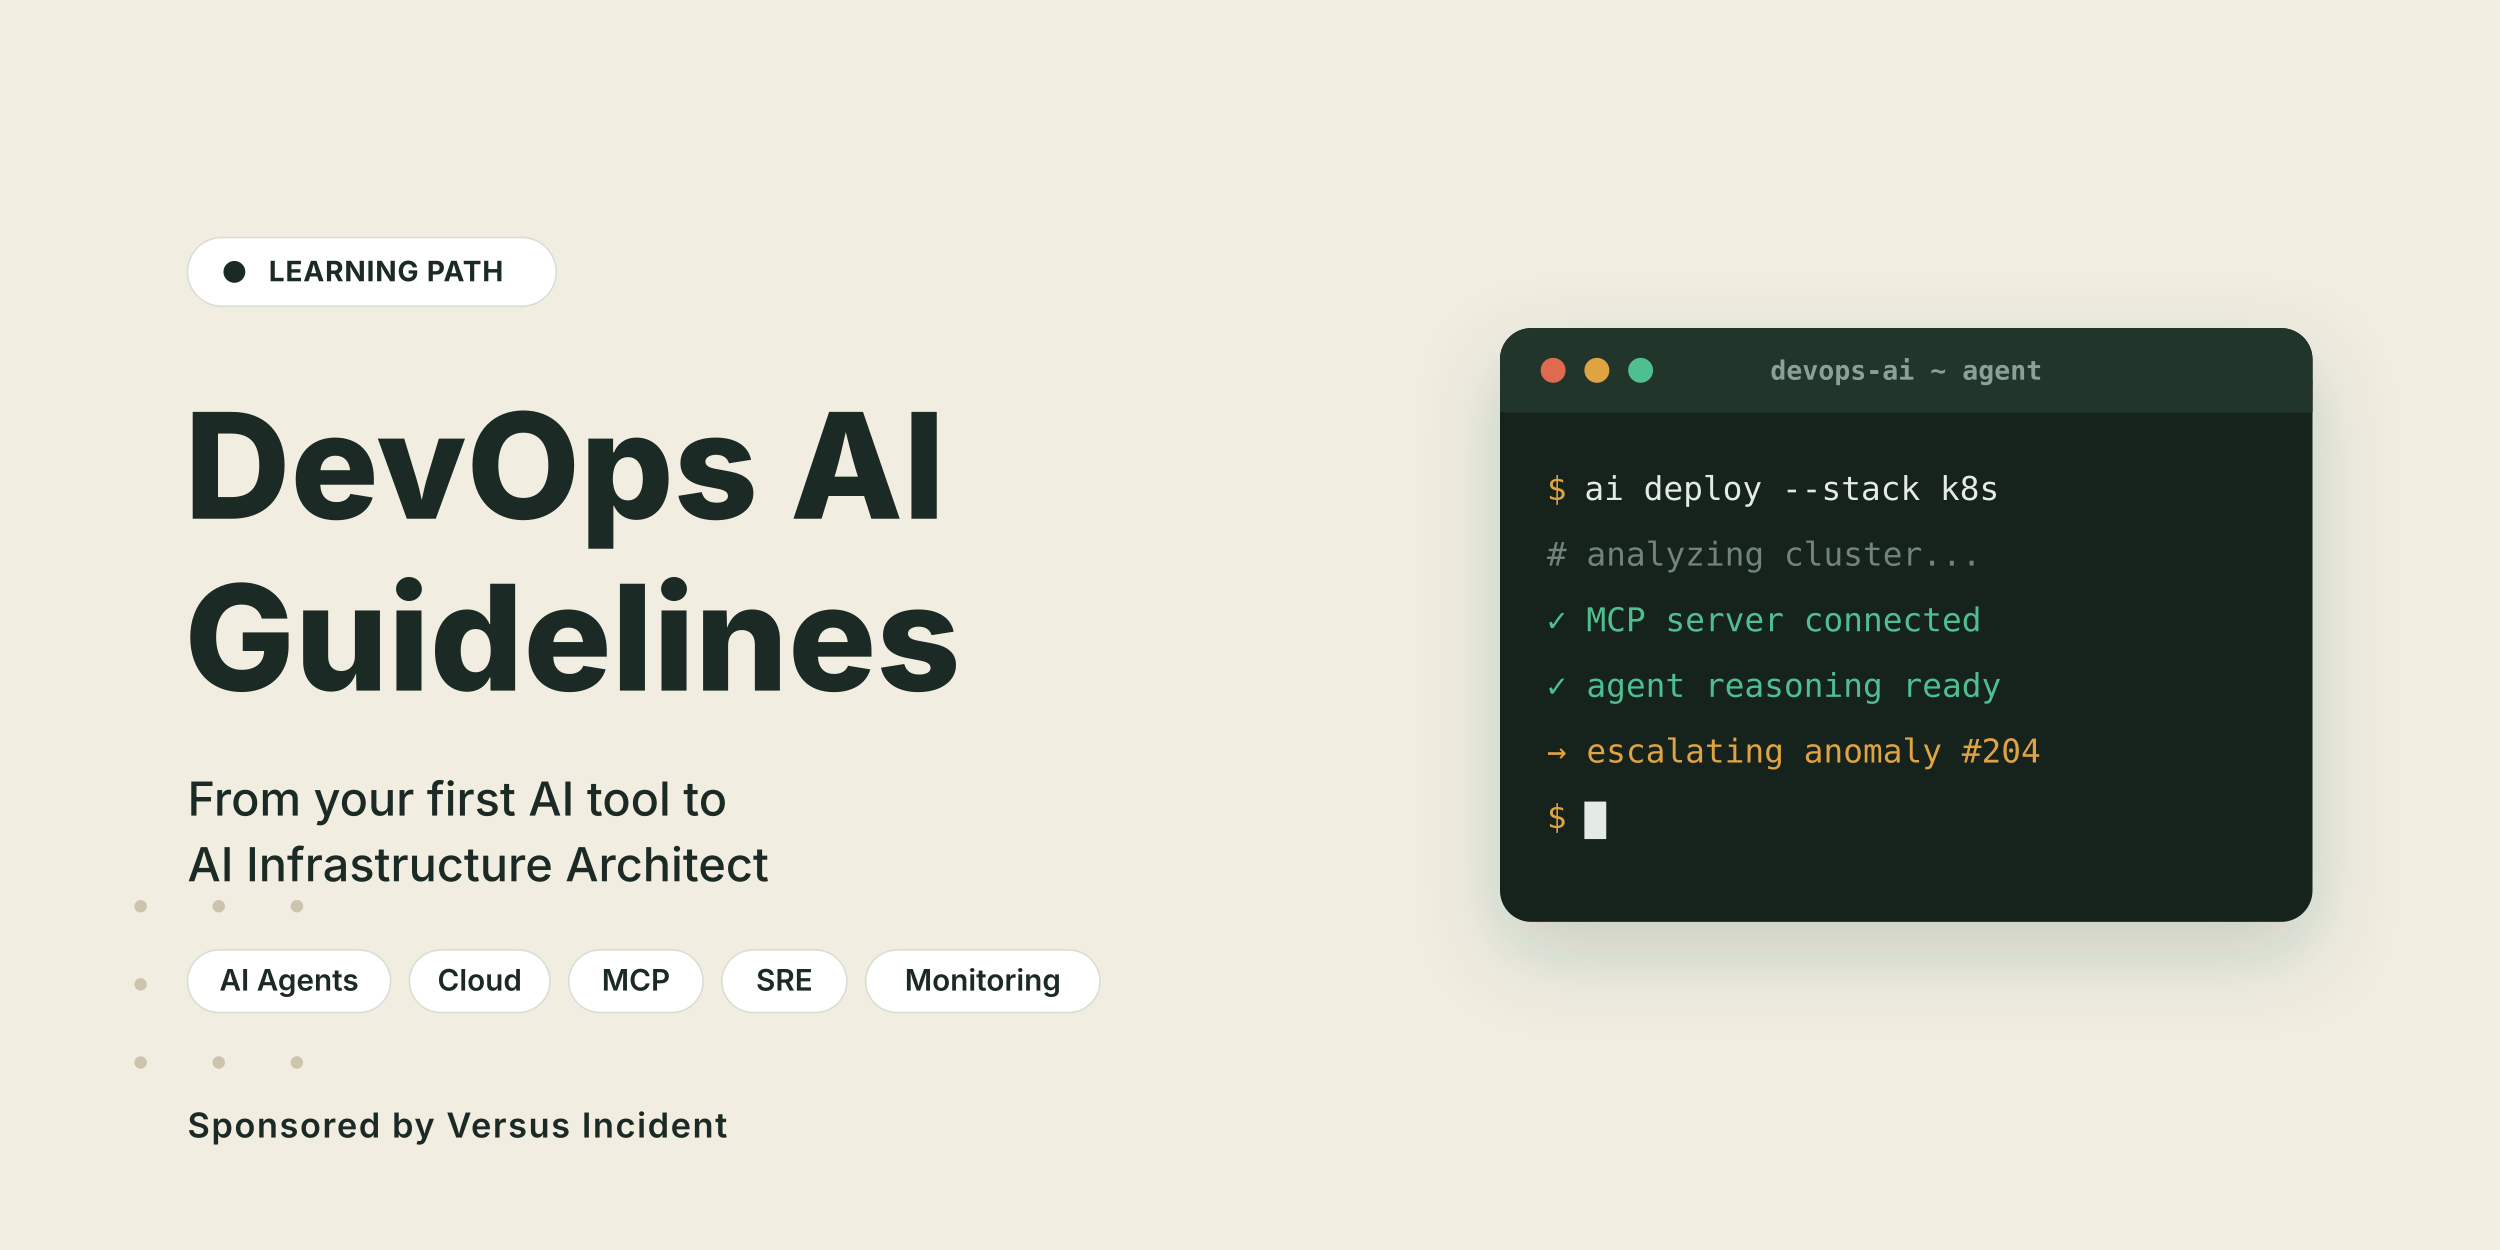
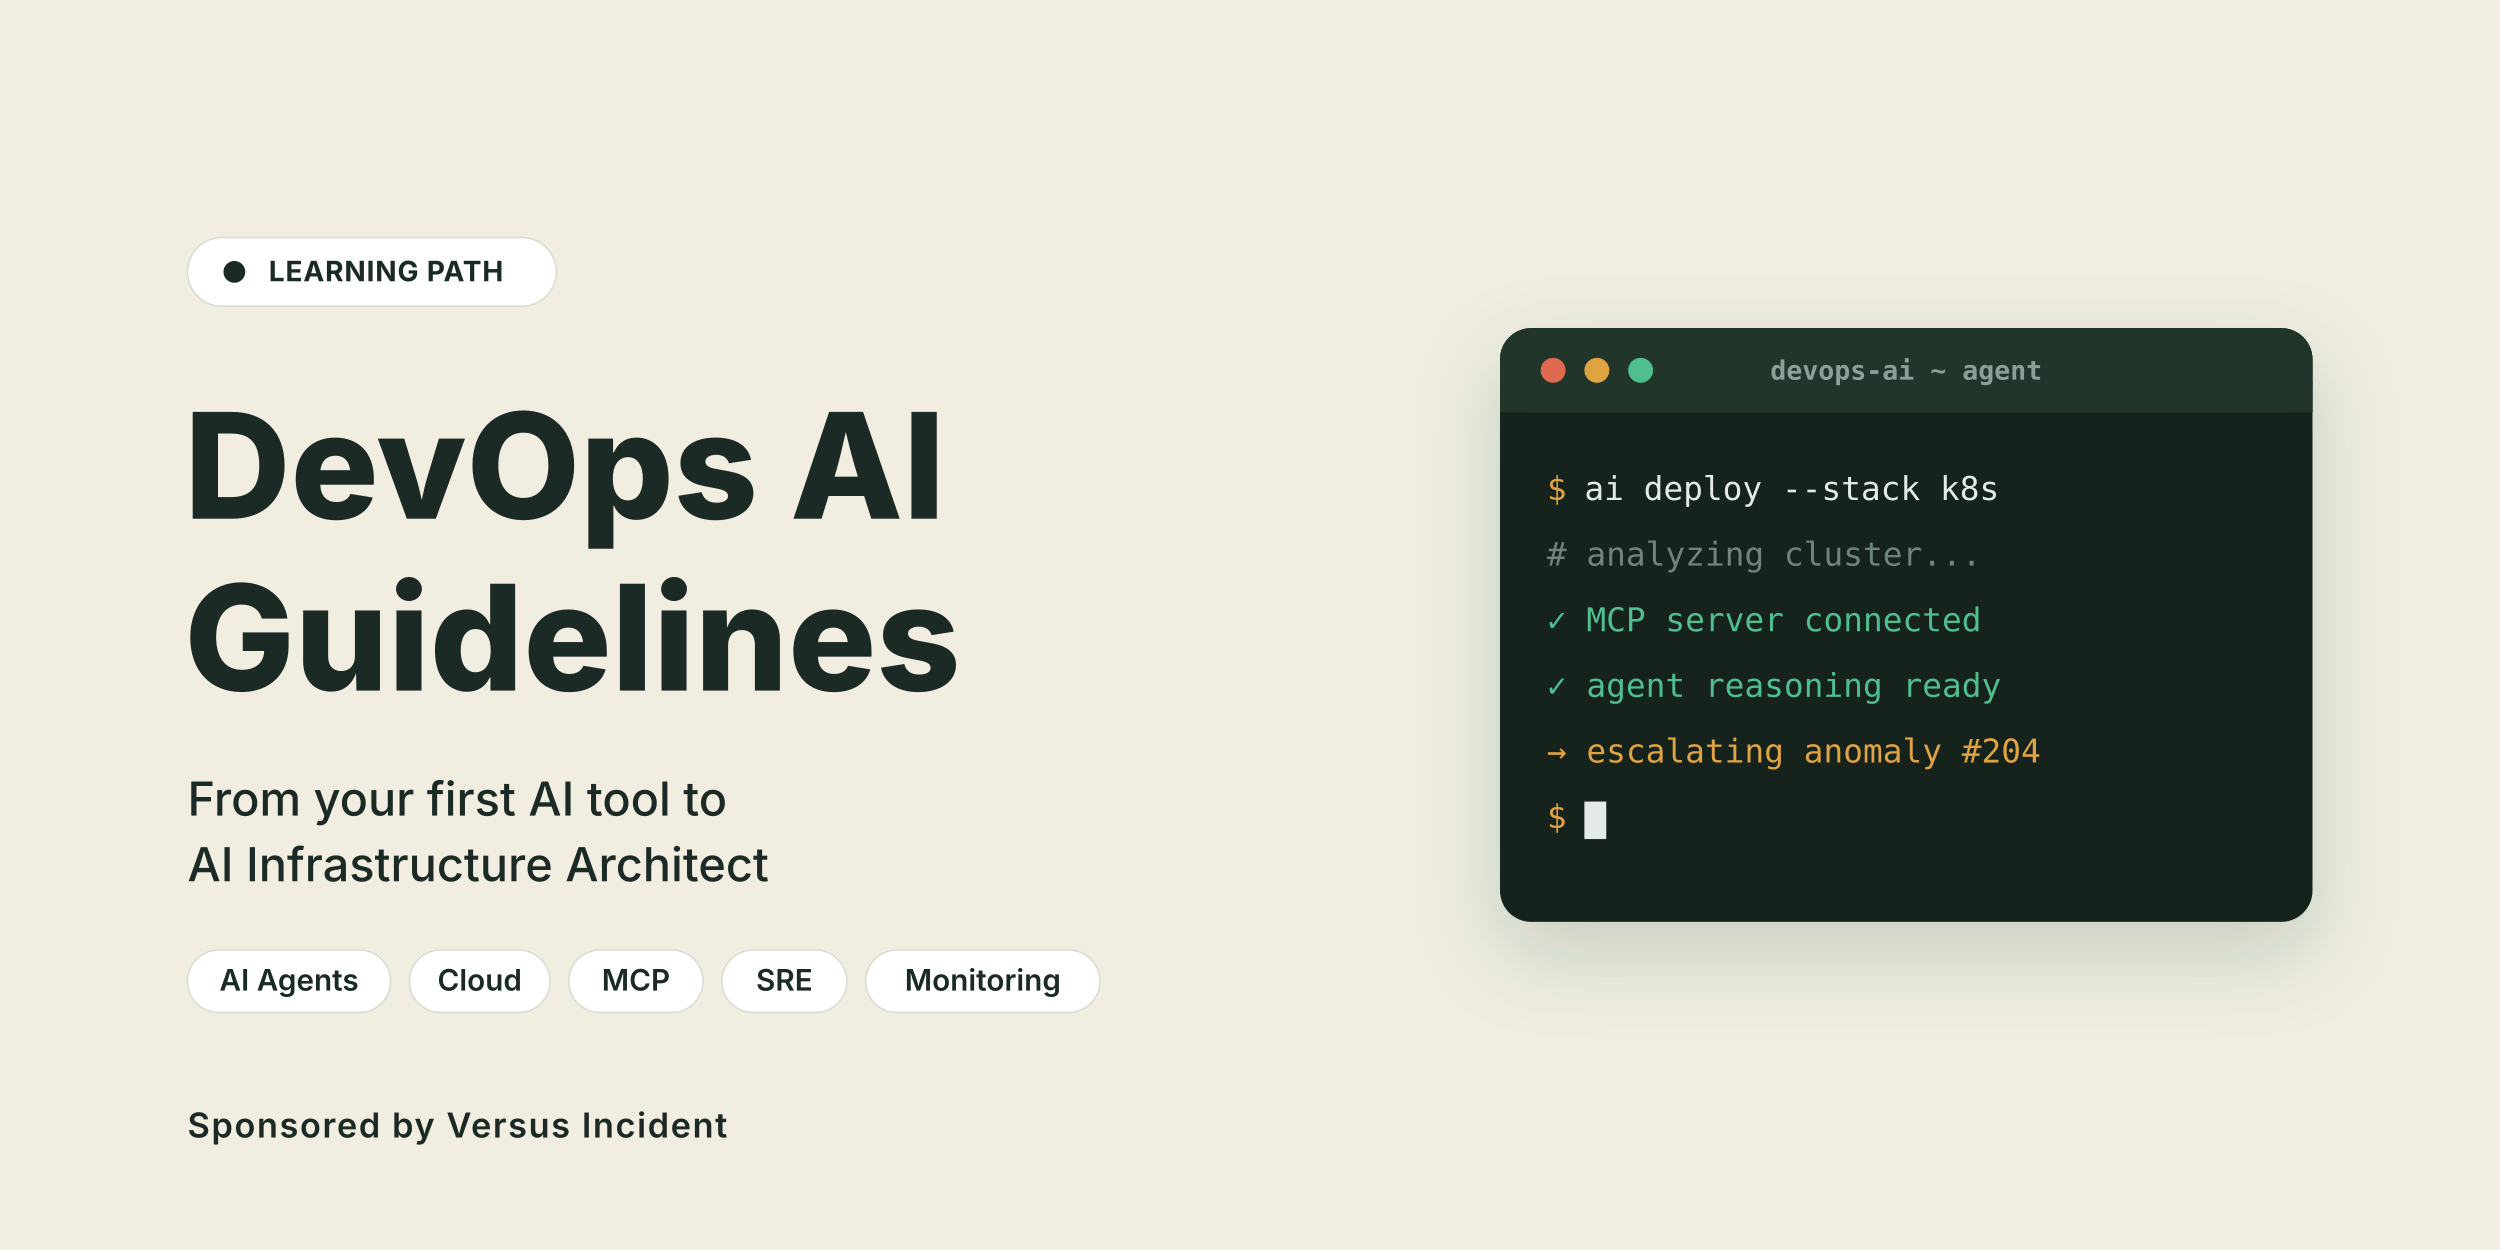
<svg xmlns="http://www.w3.org/2000/svg" width="1600" height="800" viewBox="0 -20 1600 800" font-family="Inter, 'Segoe UI', Arial, sans-serif">
  <defs>
    <filter id="softShadow" x="-20%" y="-20%" width="140%" height="140%">
      <feDropShadow dx="0" dy="20" stdDeviation="26" flood-color="#1f5c4d" flood-opacity="0.22" />
    </filter>
  </defs>
  <rect x="0" y="-20" width="1600" height="800" fill="#f2ede1" />
-   <g fill="#cdc4ae">
-     <circle cx="90" cy="560" r="4" />
-     <circle cx="140" cy="560" r="4" />
-     <circle cx="190" cy="560" r="4" />
-     <circle cx="90" cy="610" r="4" />
-     <circle cx="140" cy="610" r="4" />
-     <circle cx="190" cy="610" r="4" />
-     <circle cx="90" cy="660" r="4" />
-     <circle cx="140" cy="660" r="4" />
-     <circle cx="190" cy="660" r="4" />
-   </g>
  <g transform="translate(0,-18)">
    <rect x="120" y="150" width="236" height="44" rx="22" fill="#ffffff" stroke="#d8ddd3" stroke-width="1" />
    <circle cx="150" cy="172" r="7" fill="#1b2a25" />
    <text x="172" y="178" font-size="18" fill="#1b2a25" font-weight="700" letter-spacing="0.5">LEARNING PATH</text>
    <text x="118" y="330" font-size="94" fill="#1b2a25" font-weight="800">DevOps AI</text>
    <text x="118" y="440" font-size="94" font-weight="800" fill="#1b2a25">Guidelines</text>
    <text x="120" y="520" font-size="30" fill="#1b2a25" font-weight="500">From your first AI tool to</text>
    <text x="120" y="562" font-size="30" fill="#1b2a25" font-weight="500">AI Infrastructure Architect</text>
    <g font-size="19" font-weight="600">
      <rect x="120" y="606" width="130" height="40" rx="20" fill="#ffffff" stroke="#d8ddd3" />
      <text x="185" y="632" fill="#1b2a25" text-anchor="middle">AI Agents</text>
      <rect x="262" y="606" width="90" height="40" rx="20" fill="#ffffff" stroke="#d8ddd3" />
      <text x="307" y="632" fill="#1b2a25" text-anchor="middle">Cloud</text>
      <rect x="364" y="606" width="86" height="40" rx="20" fill="#ffffff" stroke="#d8ddd3" />
      <text x="407" y="632" fill="#1b2a25" text-anchor="middle">MCP</text>
      <rect x="462" y="606" width="80" height="40" rx="20" fill="#ffffff" stroke="#d8ddd3" />
      <text x="502" y="632" fill="#1b2a25" text-anchor="middle">SRE</text>
      <rect x="554" y="606" width="150" height="40" rx="20" fill="#ffffff" stroke="#d8ddd3" />
      <text x="629" y="632" fill="#1b2a25" text-anchor="middle">Monitoring</text>
    </g>
  </g>
  <g filter="url(#softShadow)">
    <rect x="960" y="190" width="520" height="380" rx="20" fill="#14211c" />
    <rect x="960" y="190" width="520" height="54" rx="20" fill="#20342c" />
    <rect x="960" y="224" width="520" height="20" fill="#20342c" />
    <circle cx="994" cy="217" r="8" fill="#e06a4f" />
    <circle cx="1022" cy="217" r="8" fill="#e0a343" />
    <circle cx="1050" cy="217" r="8" fill="#4fbf8f" />
    <text x="1220" y="223" font-size="17" fill="#8aa199" font-weight="600" text-anchor="middle" font-family="monospace">devops-ai ~ agent</text>
    <g font-family="monospace" font-size="21">
      <text x="990" y="300" fill="#e0a343">$</text>
      <text x="1014" y="300" fill="#e4ebe6">ai deploy --stack k8s</text>
      <text x="990" y="342" fill="#6f847b"># analyzing cluster...</text>
      <text x="990" y="384" fill="#4fbf8f">✓ MCP server connected</text>
      <text x="990" y="426" fill="#4fbf8f">✓ agent reasoning ready</text>
      <text x="990" y="468" fill="#e0a343">→ escalating anomaly #204</text>
      <text x="990" y="510" fill="#e0a343">$</text>
      <rect x="1014" y="493" width="14" height="24" fill="#e4ebe6">
        <animate attributeName="opacity" values="1;0;1" dur="1.1s" repeatCount="indefinite" />
      </rect>
    </g>
  </g>
  <text x="120" y="708" font-size="22" fill="#1b2a25" font-weight="600" letter-spacing="1">Sponsored by Versus Incident</text>
</svg>
